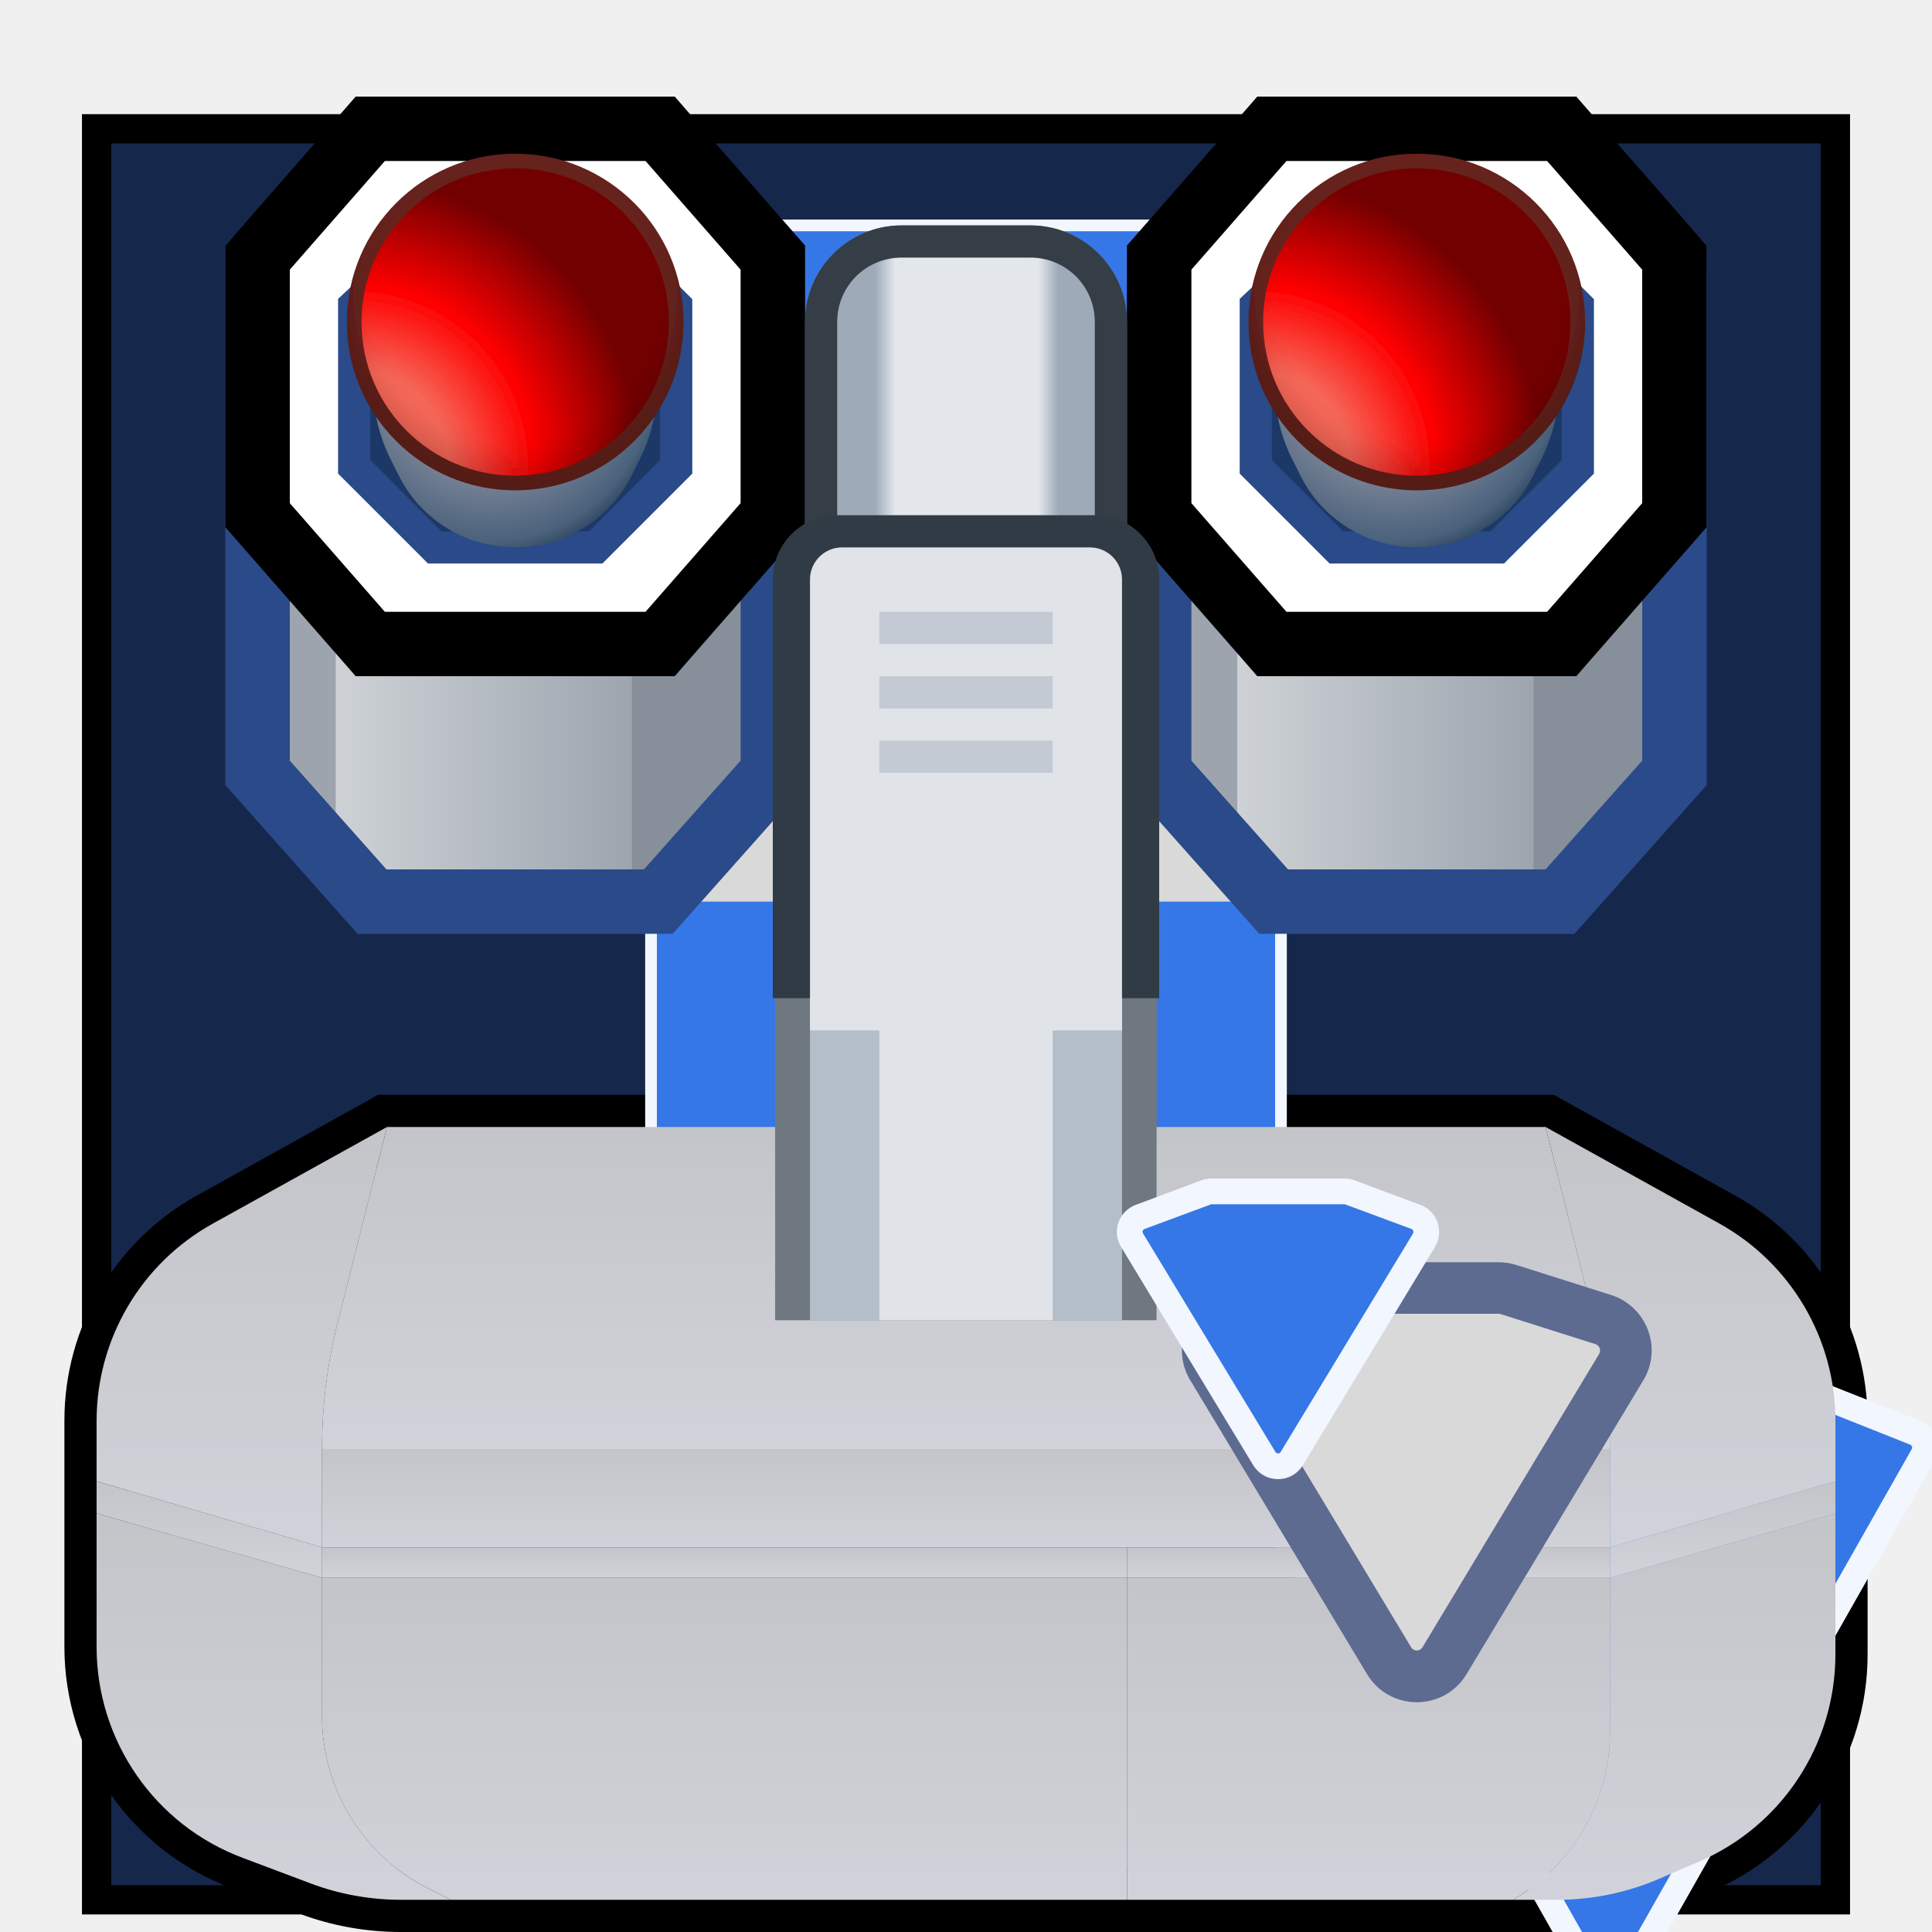
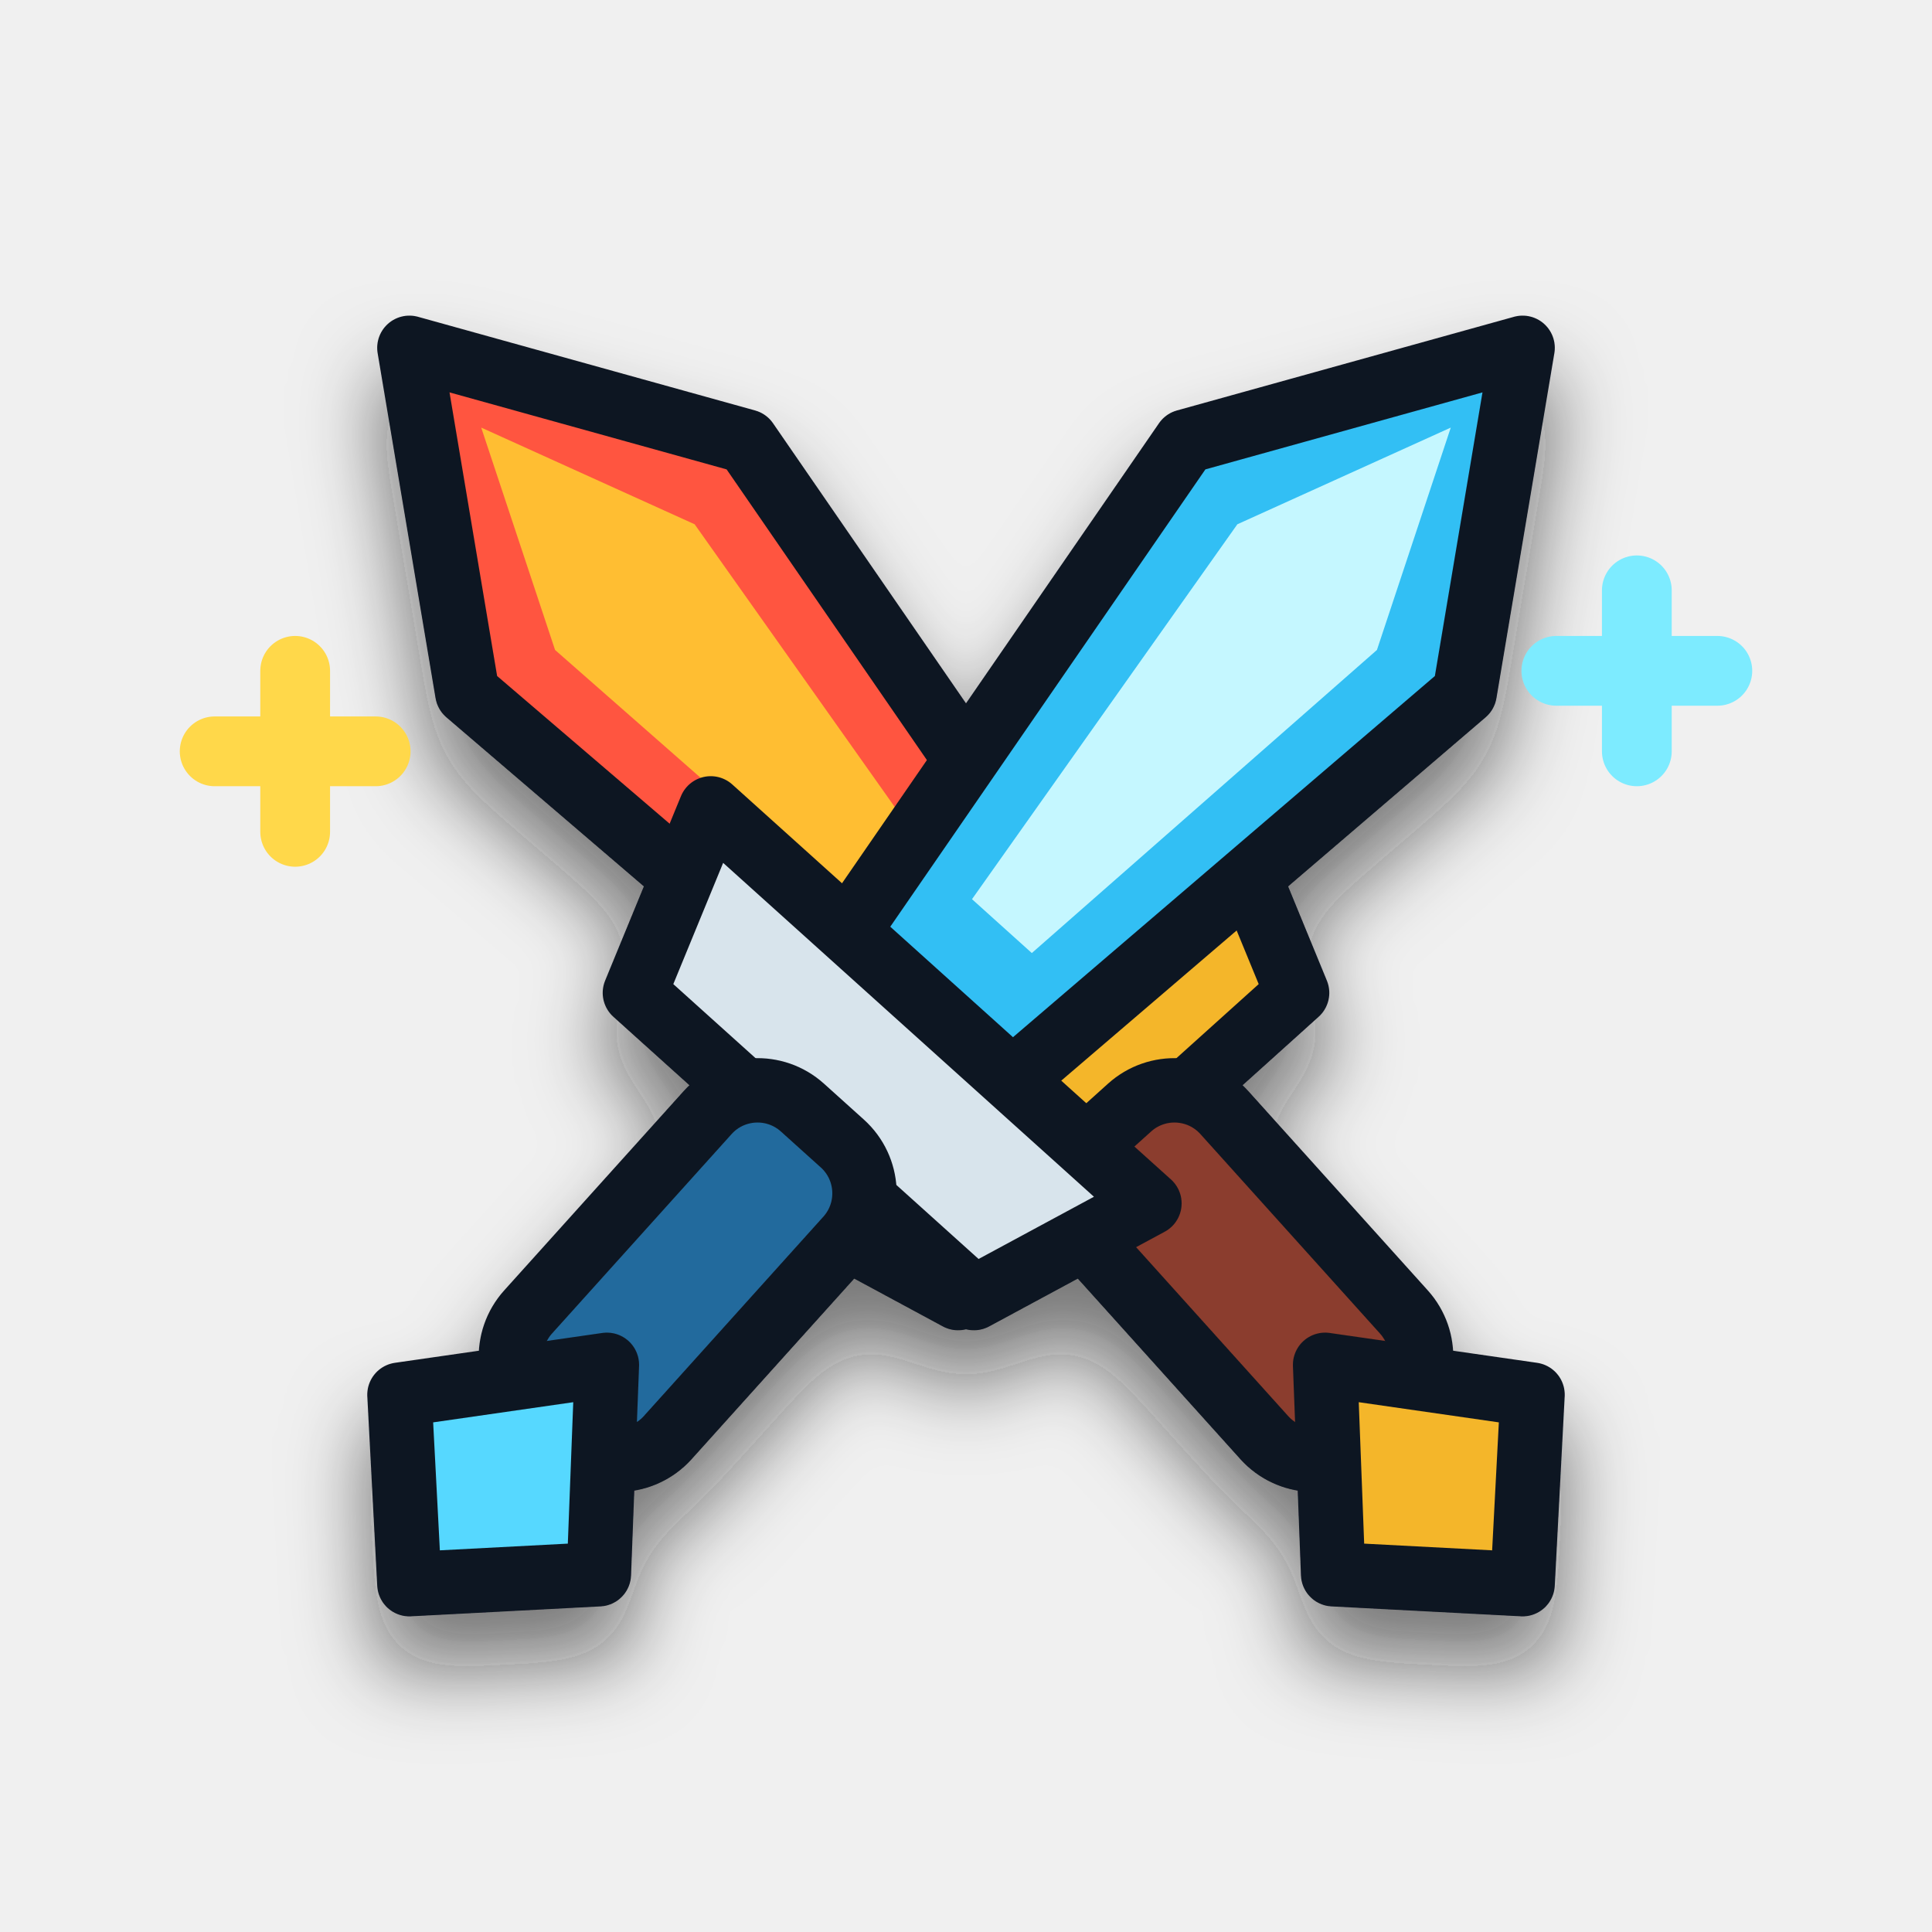
- <svg xmlns="http://www.w3.org/2000/svg" width="66" height="66" viewBox="0 0 66 66">
+ <svg xmlns="http://www.w3.org/2000/svg" width="72" height="72" viewBox="0 0 72 72" fill="none">
  <defs>
-     <clipPath id="clip0">
-       <rect width="66" height="66" />
-     </clipPath>
-     <linearGradient id="grad1" x1="-5.88%" y1="-36.27%" x2="100%" y2="-36.27%" gradientUnits="objectBoundingBox">
-       <stop offset="19.95%" stop-color="#9DA4AE" />
-       <stop offset="20.01%" stop-color="#CED2D6" />
-       <stop offset="74.02%" stop-color="#9DA5AF" />
-       <stop offset="74.19%" stop-color="#868F9A" />
-     </linearGradient>
-     <linearGradient id="grad2" x1="-5.88%" y1="-36.27%" x2="100%" y2="-36.27%" gradientUnits="objectBoundingBox">
-       <stop offset="19.95%" stop-color="#9DA4AE" />
-       <stop offset="20.01%" stop-color="#CED2D6" />
-       <stop offset="74.02%" stop-color="#9DA5AF" />
-       <stop offset="74.19%" stop-color="#868F9A" />
-     </linearGradient>
-     <linearGradient id="grad3" x1="0%" y1="-41.84%" x2="100%" y2="-41.84%" gradientUnits="objectBoundingBox">
-       <stop offset="14.55%" stop-color="#9EAAB8" />
-       <stop offset="22.44%" stop-color="#E3E6EB" />
-       <stop offset="78.21%" stop-color="#E3E6EB" />
-       <stop offset="85.91%" stop-color="#9EAAB8" />
-     </linearGradient>
-     <linearGradient id="grad4" x1="-5.88%" y1="-36.27%" x2="100%" y2="-36.27%" gradientUnits="objectBoundingBox">
-       <stop offset="19.95%" stop-color="#9DA4AE" />
-       <stop offset="20.01%" stop-color="#CED2D6" />
-       <stop offset="74.02%" stop-color="#9DA5AF" />
-       <stop offset="74.19%" stop-color="#868F9A" />
-     </linearGradient>
-     <filter id="fx5">
-       <feGaussianBlur in="SourceAlpha" stdDeviation="0" result="fx5_is_blur" />
-       <feOffset dx="0.5" dy="1.5" result="fx5_is_off" />
-       <feComposite in="SourceAlpha" in2="fx5_is_off" operator="out" result="fx5_is_inv" />
-       <feFlood flood-color="#000000" flood-opacity="0.15" />
-       <feComposite in2="fx5_is_inv" operator="in" result="fx5_is_shadow" />
-       <feComposite in="fx5_is_shadow" in2="SourceGraphic" operator="over" />
+     <filter id="battle-active-shadow" x="4" y="4" width="64" height="66" filterUnits="userSpaceOnUse">
+       <feDropShadow dx="0" dy="2" stdDeviation="1.5" flood-color="#090B12" flood-opacity="0.55" />
    </filter>
-     <radialGradient id="grad6" cx="41.67%" cy="37.65%" r="66.67%" gradientUnits="objectBoundingBox">
-       <stop offset="0%" stop-color="#B5B9C4" />
-       <stop offset="41.91%" stop-color="#82899A" />
-       <stop offset="55.18%" stop-color="#82899A" />
-       <stop offset="90.64%" stop-color="#4A627C" />
-       <stop offset="100%" stop-color="#2B435D" />
-     </radialGradient>
-     <filter id="fx7">
-       <feGaussianBlur in="SourceAlpha" stdDeviation="0.5" result="fx7_is_blur" />
-       <feOffset dx="0" dy="-1" result="fx7_is_off" />
-       <feComposite in="SourceAlpha" in2="fx7_is_off" operator="out" result="fx7_is_inv" />
-       <feFlood flood-color="#000000" flood-opacity="0.35" />
-       <feComposite in2="fx7_is_inv" operator="in" result="fx7_is_shadow" />
-       <feComposite in="fx7_is_shadow" in2="SourceGraphic" operator="over" />
-     </filter>
-     <radialGradient id="grad8" cx="0%" cy="94.44%" r="88.89%" gradientUnits="objectBoundingBox">
-       <stop offset="33%" stop-color="#F66859" />
-       <stop offset="62.5%" stop-color="#FF0000" />
-       <stop offset="100%" stop-color="#720000" />
-     </radialGradient>
-     <linearGradient id="grad9" x1="-5.88%" y1="-36.27%" x2="100%" y2="-36.27%" gradientUnits="objectBoundingBox">
-       <stop offset="19.95%" stop-color="#9DA4AE" />
-       <stop offset="20.01%" stop-color="#CED2D6" />
-       <stop offset="74.02%" stop-color="#9DA5AF" />
-       <stop offset="74.19%" stop-color="#868F9A" />
-     </linearGradient>
-     <filter id="fx10">
-       <feGaussianBlur in="SourceAlpha" stdDeviation="0" result="fx10_is_blur" />
-       <feOffset dx="0.5" dy="1.5" result="fx10_is_off" />
-       <feComposite in="SourceAlpha" in2="fx10_is_off" operator="out" result="fx10_is_inv" />
-       <feFlood flood-color="#000000" flood-opacity="0.15" />
-       <feComposite in2="fx10_is_inv" operator="in" result="fx10_is_shadow" />
-       <feComposite in="fx10_is_shadow" in2="SourceGraphic" operator="over" />
-     </filter>
-     <radialGradient id="grad11" cx="41.67%" cy="37.65%" r="66.67%" gradientUnits="objectBoundingBox">
-       <stop offset="0%" stop-color="#B5B9C4" />
-       <stop offset="41.91%" stop-color="#82899A" />
-       <stop offset="55.18%" stop-color="#82899A" />
-       <stop offset="90.64%" stop-color="#4A627C" />
-       <stop offset="100%" stop-color="#2B435D" />
-     </radialGradient>
-     <filter id="fx12">
-       <feGaussianBlur in="SourceAlpha" stdDeviation="0.5" result="fx12_is_blur" />
-       <feOffset dx="0" dy="-1" result="fx12_is_off" />
-       <feComposite in="SourceAlpha" in2="fx12_is_off" operator="out" result="fx12_is_inv" />
-       <feFlood flood-color="#000000" flood-opacity="0.35" />
-       <feComposite in2="fx12_is_inv" operator="in" result="fx12_is_shadow" />
-       <feComposite in="fx12_is_shadow" in2="SourceGraphic" operator="over" />
-     </filter>
-     <radialGradient id="grad13" cx="0%" cy="94.44%" r="88.89%" gradientUnits="objectBoundingBox">
-       <stop offset="33%" stop-color="#F66859" />
-       <stop offset="62.5%" stop-color="#FF0000" />
-       <stop offset="100%" stop-color="#720000" />
-     </radialGradient>
-     <linearGradient id="grad14" x1="0%" y1="130.03%" x2="0%" y2="-30.03%" gradientUnits="objectBoundingBox">
-       <stop offset="0%" stop-color="#D6D7DF" />
-       <stop offset="84%" stop-color="#C2C4C8" />
-       <stop offset="84%" stop-color="#C2C4C8" />
-       <stop offset="94%" stop-color="#F1F2F6" />
-     </linearGradient>
-     <linearGradient id="grad15" x1="0%" y1="-41.84%" x2="100%" y2="-41.84%" gradientUnits="objectBoundingBox">
-       <stop offset="14.55%" stop-color="#9EAAB8" />
-       <stop offset="22.44%" stop-color="#E3E6EB" />
-       <stop offset="78.21%" stop-color="#E3E6EB" />
-       <stop offset="85.91%" stop-color="#9EAAB8" />
-     </linearGradient>
  </defs>
-   <g clip-path="url(#clip0)">
-     <g transform="translate(3.3, 4.4)">
-       <rect width="59.4" height="60.5" fill="#16274C" stroke="#000000" stroke-width="1" />
-       <g transform="translate(5.5, 0)">
-         <path d="M3.91 0L13.69 0L17.6 4.4L17.6 22L13.69 26.4L3.91 26.4L0 22L0 4.4L3.91 0Z" fill="url(#grad1)" stroke="#2A4A89" stroke-width="1" />
-         <path d="M3.91 0L3.91 -1.1L3.42 -1.1L3.09 -0.73L3.91 0ZM13.69 0L14.51 -0.73L14.18 -1.1L13.69 -1.1L13.69 0ZM13.69 26.4L13.69 27.5L14.18 27.5L14.51 27.13L13.69 26.4ZM3.91 26.4L3.09 27.13L3.42 27.5L3.91 27.5L3.91 26.4ZM0 4.4L-0.82 3.67L-1.1 3.98L-1.1 4.4L0 4.4ZM17.6 4.4L18.7 4.4L18.7 3.98L18.42 3.67L17.6 4.4ZM0 22L-1.1 22L-1.1 22.42L-0.82 22.73L0 22ZM17.6 22L18.42 22.73L18.7 22.42L18.7 22L17.6 22ZM3.91 1.1L13.69 1.1L13.69 -1.1L3.91 -1.1L3.91 1.1ZM13.69 25.3L3.91 25.3L3.91 27.5L13.69 27.5L13.69 25.3ZM0.82 5.13L4.73 0.73L3.09 -0.73L-0.82 3.67L0.82 5.13ZM12.87 0.73L16.78 5.13L18.42 3.67L14.51 -0.73L12.87 0.73ZM4.73 25.67L0.82 21.27L-0.82 22.73L3.09 27.13L4.73 25.67ZM1.1 22L1.1 4.4L-1.1 4.4L-1.1 22L1.1 22ZM16.5 4.4L16.5 22L18.7 22L18.7 4.4L16.5 4.4ZM16.78 21.27L12.87 25.67L14.51 27.13L18.42 22.73L16.78 21.27Z" fill="#2A4A89" stroke="none" />
-       </g>
-       <g transform="translate(36.3, 0)">
-         <path d="M3.91 0L13.69 0L17.6 4.4L17.6 22L13.69 26.4L3.91 26.4L0 22L0 4.4L3.91 0Z" fill="url(#grad2)" stroke="#2A4A89" stroke-width="1" />
-         <path d="M3.91 0L3.91 -1.1L3.42 -1.1L3.09 -0.73L3.91 0ZM13.69 0L14.51 -0.73L14.18 -1.1L13.69 -1.1L13.69 0ZM13.69 26.4L13.69 27.5L14.18 27.5L14.51 27.13L13.69 26.4ZM3.91 26.4L3.09 27.13L3.42 27.5L3.91 27.5L3.91 26.4ZM0 4.4L-0.82 3.67L-1.1 3.98L-1.1 4.4L0 4.4ZM17.6 4.4L18.7 4.4L18.7 3.98L18.42 3.67L17.6 4.4ZM0 22L-1.1 22L-1.1 22.42L-0.82 22.73L0 22ZM17.6 22L18.42 22.73L18.7 22.42L18.7 22L17.6 22ZM3.91 1.1L13.69 1.1L13.69 -1.1L3.91 -1.1L3.91 1.1ZM13.69 25.3L3.91 25.3L3.91 27.5L13.69 27.5L13.69 25.3ZM0.82 5.13L4.73 0.73L3.09 -0.73L-0.82 3.67L0.82 5.13ZM12.87 0.73L16.78 5.13L18.42 3.67L14.51 -0.73L12.87 0.73ZM4.73 25.67L0.82 21.27L-0.82 22.73L3.09 27.13L4.73 25.67ZM1.1 22L1.1 4.4L-1.1 4.4L-1.1 22L1.1 22ZM16.5 4.4L16.5 22L18.7 22L18.7 4.4L16.5 4.4ZM16.78 21.27L12.87 25.67L14.51 27.13L18.42 22.73L16.78 21.27Z" fill="#2A4A89" stroke="none" />
-       </g>
-       <g transform="translate(0, 34.1)">
-         <path d="M9.9 0L3.96 3.3C1.52 4.66 0 7.23 0 10.03L0 17.76C0 20.97 1.99 23.85 5 24.97L7.31 25.84C8.29 26.21 9.34 26.4 10.4 26.4L49.89 26.4C51.09 26.4 52.26 26.16 53.36 25.69L54.73 25.1C57.56 23.89 59.4 21.1 59.4 18.02L59.4 10.03C59.4 7.23 57.88 4.66 55.44 3.3L49.5 0L9.9 0Z" fill="#16274C" stroke="#000000" stroke-width="1" />
-         <path d="M3.96 3.3L3.43 2.34L3.43 2.34L3.96 3.3ZM9.9 0L9.9 -1.1L9.61 -1.1L9.37 -0.96L9.9 0ZM49.5 0L50.03 -0.96L49.79 -1.1L49.5 -1.1L49.5 0ZM55.44 3.3L55.97 2.34L55.97 2.34L55.44 3.3ZM54.73 25.1L55.17 26.11L55.17 26.11L54.73 25.1ZM53.36 25.69L52.93 24.68L52.93 24.68L53.36 25.69ZM7.31 25.84L6.92 26.87L6.92 26.87L7.31 25.84ZM5 24.97L4.61 26L4.61 26L5 24.97ZM4.49 4.26L10.43 0.96L9.37 -0.96L3.43 2.34L4.49 4.26ZM9.9 1.1L49.5 1.1L49.5 -1.1L9.9 -1.1L9.9 1.1ZM48.97 0.96L54.91 4.26L55.97 2.34L50.03 -0.96L48.97 0.96ZM58.3 10.03L58.3 18.02L60.5 18.02L60.5 10.03L58.3 10.03ZM54.3 24.09L52.93 24.68L53.79 26.7L55.17 26.11L54.3 24.09ZM49.89 25.3L10.4 25.3L10.4 27.5L49.89 27.5L49.89 25.3ZM7.69 24.81L5.38 23.94L4.61 26L6.92 26.87L7.69 24.81ZM1.1 17.76L1.1 10.03L-1.1 10.03L-1.1 17.76L1.1 17.76ZM5.38 23.94C2.81 22.98 1.1 20.52 1.1 17.76L-1.1 17.76C-1.1 21.43 1.18 24.72 4.61 26L5.38 23.94ZM10.4 25.3C9.47 25.3 8.56 25.13 7.69 24.81L6.92 26.87C8.03 27.29 9.21 27.5 10.4 27.5L10.4 25.3ZM58.3 18.02C58.3 20.66 56.73 23.05 54.3 24.09L55.17 26.11C58.4 24.72 60.5 21.54 60.5 18.02L58.3 18.02ZM54.91 4.26C57 5.43 58.3 7.63 58.3 10.03L60.5 10.03C60.5 6.83 58.77 3.89 55.97 2.34L54.91 4.26ZM52.93 24.68C51.97 25.09 50.94 25.3 49.89 25.3L49.89 27.5C51.23 27.5 52.56 27.23 53.79 26.7L52.93 24.68ZM3.43 2.34C0.63 3.89 -1.1 6.83 -1.1 10.03L1.1 10.03C1.1 7.63 2.4 5.43 4.49 4.26L3.43 2.34Z" fill="#000000" stroke="none" />
-       </g>
-       <g transform="translate(18.94, 3.3)">
-         <rect width="21.52" height="38.49" fill="#3577E7" stroke="#F2F6FE" stroke-width="0.4" />
-         <g transform="translate(4.24, 24.12)">
-           <path d="M0 0L13.03 0L13.03 13.78L0 13.78L0 0Z" fill="#6F7780" />
-         </g>
-         <g transform="translate(5.26, 0)">
-           <path d="M0 3.3C0 1.48 1.48 0 3.3 0L7.7 0C9.52 0 11 1.48 11 3.3L11 17.23L0 17.23L0 3.3Z" fill="#6F7780" />
-         </g>
-         <g transform="translate(6.36, 1.15)">
-           <path d="M0 2.2C0 0.98 0.98 0 2.2 0L6.6 0C7.82 0 8.8 0.98 8.8 2.2L8.8 12.63L0 12.63L0 2.2Z" fill="url(#grad3)" />
-         </g>
-         <g transform="translate(5.43, 26.42)">
-           <rect width="10.66" height="11.49" fill="#B4BEC9" />
-         </g>
-         <g transform="translate(7.8, 26.42)">
-           <rect width="5.92" height="11.49" fill="#E0E3E8" />
-         </g>
-         <g transform="translate(4.24, 9.19)">
-           <path d="M0 2.2C0 0.98 0.98 0 2.2 0L10.83 0C12.05 0 13.03 0.98 13.03 2.2L13.03 17.23L0 17.23L0 2.2Z" fill="#6F7780" />
-         </g>
-         <g transform="translate(5.43, 10.34)">
-           <path d="M0 1.1C0 0.49 0.49 0 1.1 0L9.56 0C10.17 0 10.66 0.49 10.66 1.1L10.66 17.23L0 17.23L0 1.1Z" fill="#E0E3E8" />
-         </g>
-         <g transform="translate(7.8, 12.63)">
-           <rect width="5.92" height="1.15" fill="#C3CAD3" />
-         </g>
-         <g transform="translate(7.8, 14.93)">
-           <rect width="5.92" height="1.15" fill="#C3CAD3" />
-         </g>
-         <g transform="translate(7.8, 17.23)">
-           <rect width="5.92" height="1.15" fill="#C3CAD3" />
-         </g>
-         <g transform="translate(18.46, 36.76) rotate(-180, 7.7, 7.47)">
-           <path d="M6.75 1.65C7.17 0.92 8.23 0.92 8.65 1.65L14.73 12.19C15.07 12.79 14.78 13.57 14.12 13.78L10.83 14.88C10.72 14.91 10.6 14.93 10.48 14.93L4.92 14.93C4.8 14.93 4.68 14.91 4.57 14.88L1.28 13.78C0.62 13.57 0.33 12.79 0.67 12.19L6.75 1.65Z" fill="#D9D9D9" stroke="#5D6B91" stroke-width="0.8" />
-           <path d="M4.57 14.88L4.85 14.04L4.57 14.88ZM10.83 14.88L10.55 14.04L10.83 14.88ZM14.73 12.19L13.96 12.63L14.73 12.19ZM14.12 13.78L13.84 12.95L13.84 12.95L14.12 13.78ZM8.65 1.65L7.89 2.09L8.65 1.65ZM6.75 1.65L5.98 1.21L6.75 1.65ZM7.89 2.09L13.96 12.63L15.49 11.75L9.42 1.21L7.89 2.09ZM1.44 12.63L7.51 2.09L5.98 1.21L-0.09 11.75L1.44 12.63ZM10.48 14.05L4.92 14.05L4.92 15.81L10.48 15.81L10.48 14.05ZM13.84 12.95L10.55 14.04L11.11 15.71L14.4 14.62L13.84 12.95ZM4.85 14.04L1.56 12.95L1 14.62L4.29 15.71L4.85 14.04ZM4.92 14.05C4.89 14.05 4.87 14.05 4.85 14.04L4.29 15.71C4.49 15.78 4.7 15.81 4.92 15.81L4.92 14.05ZM10.48 15.81C10.7 15.81 10.91 15.78 11.11 15.71L10.55 14.04C10.53 14.05 10.51 14.05 10.48 14.05L10.48 15.81ZM-0.09 11.75C-0.71 12.84 -0.19 14.23 1 14.62L1.56 12.95C1.43 12.91 1.37 12.75 1.44 12.63L-0.09 11.75ZM13.96 12.63C14.03 12.75 13.97 12.91 13.84 12.95L14.4 14.62C15.59 14.23 16.11 12.84 15.49 11.75L13.96 12.63ZM9.42 1.21C8.65 -0.11 6.75 -0.11 5.98 1.21L7.51 2.09C7.59 1.95 7.81 1.95 7.89 2.09L9.42 1.21Z" fill="#5D6B91" stroke="none" />
-         </g>
-         <g transform="translate(21.76, 39.05) rotate(-180, 11, 10.91)">
-           <path d="M10.52 0.84C10.73 0.47 11.27 0.47 11.48 0.84L21.69 18.85C21.85 19.14 21.72 19.51 21.41 19.63L15.99 21.78C15.92 21.81 15.85 21.82 15.78 21.82L6.22 21.82C6.15 21.82 6.08 21.81 6.01 21.78L0.59 19.63C0.28 19.51 0.15 19.14 0.31 18.85L10.52 0.84Z" fill="#3577E7" stroke="#F2F6FE" stroke-width="0.4" />
-           <path d="M6.01 21.78L6.18 21.38L6.01 21.78ZM15.99 21.78L15.82 21.38L15.99 21.78ZM0.31 18.85L0.69 19.07L0.31 18.85ZM0.59 19.63L0.75 19.22L0.59 19.63ZM21.69 18.85L21.31 19.07L21.69 18.85ZM11.48 0.84L11.1 1.06L11.48 0.84ZM11.1 1.06L21.31 19.07L22.07 18.63L11.86 0.63L11.1 1.06ZM0.69 19.07L10.9 1.06L10.14 0.63L-0.07 18.63L0.69 19.07ZM21.25 19.22L15.82 21.38L16.15 22.19L21.58 20.04L21.25 19.22ZM15.78 21.38L6.22 21.38L6.22 22.26L15.78 22.26L15.78 21.38ZM6.18 21.38L0.75 19.22L0.42 20.04L5.85 22.19L6.18 21.38ZM6.22 21.38C6.2 21.38 6.19 21.38 6.18 21.38L5.85 22.19C5.97 22.24 6.09 22.26 6.22 22.26L6.22 21.38ZM15.82 21.38C15.81 21.38 15.8 21.38 15.78 21.38L15.78 22.26C15.91 22.26 16.03 22.24 16.15 22.19L15.82 21.38ZM-0.07 18.63C-0.37 19.16 -0.13 19.82 0.42 20.04L0.75 19.22C0.69 19.2 0.66 19.12 0.69 19.07L-0.07 18.63ZM21.31 19.07C21.34 19.12 21.31 19.2 21.25 19.22L21.58 20.04C22.13 19.82 22.37 19.16 22.07 18.63L21.31 19.07ZM11.86 0.63C11.48 -0.04 10.52 -0.04 10.14 0.63L10.9 1.06C10.95 0.99 11.05 0.99 11.1 1.06L11.86 0.63Z" fill="#F2F6FE" stroke="none" />
-         </g>
-       </g>
-       <g transform="translate(16.5, 6.6)">
-         <rect width="26.4" height="19.8" fill="#D9D9D9" />
-       </g>
+   <g filter="url(#battle-active-shadow)" stroke="#111722" stroke-width="2.4" stroke-linejoin="round">
+     <g transform="rotate(-42 36 36)">
+       <path d="M36 5L43 16L40 39H32L29 16L36 5Z" fill="#FF553F" />
+       <path d="M36 9L39.5 17L37.5 34H34.5L32.5 17L36 9Z" fill="#FFBE32" stroke="none" />
+       <path d="M25 38H47L44.5 45H27.5L25 38Z" fill="#F4B62C" />
+       <rect x="32.5" y="44" width="7" height="15" rx="2.5" fill="#8B3D2D" />
+       <path d="M36 56L41 62L36 67L31 62L36 56Z" fill="#F4B62C" />
    </g>
-     <g transform="translate(8.8, 4.4)">
-       <g>
-         <path d="M3.91 0L13.69 0L17.6 4.4L17.6 22L13.69 26.4L3.91 26.4L0 22L0 4.4L3.91 0Z" fill="url(#grad4)" stroke="#2A4A89" stroke-width="1" />
-         <path d="M3.91 0L3.91 -1.1L3.42 -1.1L3.09 -0.73L3.91 0ZM13.69 0L14.51 -0.73L14.18 -1.1L13.69 -1.1L13.69 0ZM13.69 26.4L13.69 27.5L14.18 27.5L14.51 27.13L13.69 26.4ZM3.91 26.4L3.09 27.13L3.42 27.5L3.91 27.5L3.91 26.4ZM0 4.4L-0.82 3.67L-1.1 3.98L-1.1 4.4L0 4.4ZM17.6 4.4L18.7 4.4L18.7 3.98L18.42 3.67L17.6 4.4ZM0 22L-1.1 22L-1.1 22.42L-0.82 22.73L0 22ZM17.6 22L18.42 22.73L18.7 22.42L18.7 22L17.6 22ZM3.91 1.1L13.69 1.1L13.69 -1.1L3.91 -1.1L3.91 1.1ZM13.69 25.3L3.91 25.3L3.91 27.5L13.69 27.5L13.69 25.3ZM0.82 5.13L4.73 0.73L3.09 -0.73L-0.82 3.67L0.82 5.13ZM12.87 0.73L16.78 5.13L18.42 3.67L14.51 -0.73L12.87 0.73ZM4.73 25.67L0.82 21.27L-0.82 22.73L3.09 27.13L4.73 25.67ZM1.1 22L1.1 4.4L-1.1 4.4L-1.1 22L1.1 22ZM16.5 4.4L16.5 22L18.7 22L18.7 4.4L16.5 4.4ZM16.78 21.27L12.87 25.67L14.51 27.13L18.42 22.73L16.78 21.27Z" fill="#2A4A89" stroke="none" />
-       </g>
-       <g filter="url(#fx5)">
-         <path d="M3.85 0L13.75 0L17.6 4.4L17.6 13.2L13.75 17.6L3.85 17.6L0 13.2L0 4.4L3.85 0Z" fill="#FFFFFF" stroke="#000000" stroke-width="1" />
-         <path d="M3.85 0L3.85 -1.1L3.35 -1.1L3.02 -0.72L3.85 0ZM13.75 0L14.58 -0.72L14.25 -1.1L13.75 -1.1L13.75 0ZM13.75 17.6L13.75 18.7L14.25 18.7L14.58 18.32L13.75 17.6ZM3.85 17.6L3.02 18.32L3.35 18.7L3.85 18.7L3.85 17.6ZM0 4.4L-0.83 3.68L-1.1 3.99L-1.1 4.4L0 4.4ZM17.6 4.4L18.7 4.4L18.7 3.99L18.43 3.68L17.6 4.4ZM0 13.2L-1.1 13.2L-1.1 13.61L-0.83 13.92L0 13.2ZM17.6 13.2L18.43 13.92L18.7 13.61L18.7 13.2L17.6 13.2ZM3.85 1.1L13.75 1.1L13.75 -1.1L3.85 -1.1L3.85 1.1ZM13.75 16.5L3.85 16.5L3.85 18.7L13.75 18.7L13.75 16.5ZM0.83 5.12L4.68 0.72L3.02 -0.72L-0.83 3.68L0.83 5.12ZM12.92 0.72L16.77 5.12L18.43 3.68L14.58 -0.72L12.92 0.72ZM4.68 16.88L0.83 12.48L-0.83 13.92L3.02 18.32L4.68 16.88ZM1.1 13.2L1.1 4.4L-1.1 4.4L-1.1 13.2L1.1 13.2ZM16.5 4.4L16.5 13.2L18.7 13.2L18.7 4.4L16.5 4.4ZM16.77 12.48L12.92 16.88L14.58 18.32L18.43 13.92L16.77 12.48Z" fill="#000000" stroke="none" />
-       </g>
-       <g transform="translate(3.3, 3.3)">
-         <path d="M2.93 0L8.25 0L11 2.75L11 8.25L8.25 11L2.75 11L0 8.25L0 2.75L2.93 0Z" fill="#1C3867" stroke="#2A4A89" stroke-width="0.5" />
-         <path d="M2.93 0L2.93 -0.55L2.72 -0.55L2.56 -0.4L2.93 0ZM8.25 0L8.64 -0.39L8.48 -0.55L8.25 -0.55L8.25 0ZM8.25 11L8.25 11.55L8.48 11.55L8.64 11.39L8.25 11ZM2.75 11L2.36 11.39L2.52 11.55L2.75 11.55L2.75 11ZM0 2.75L-0.38 2.35L-0.55 2.51L-0.55 2.75L0 2.75ZM11 2.75L11.55 2.75L11.55 2.52L11.39 2.36L11 2.75ZM0 8.25L-0.55 8.25L-0.55 8.48L-0.39 8.64L0 8.25ZM11 8.25L11.39 8.64L11.55 8.48L11.55 8.25L11 8.25ZM2.93 0.55L8.25 0.55L8.25 -0.55L2.93 -0.55L2.93 0.55ZM8.25 10.45L2.75 10.45L2.75 11.55L8.25 11.55L8.25 10.45ZM0.38 3.15L3.31 0.4L2.56 -0.4L-0.38 2.35L0.38 3.15ZM7.86 0.39L10.61 3.14L11.39 2.36L8.64 -0.39L7.86 0.39ZM3.14 10.61L0.39 7.86L-0.39 8.64L2.36 11.39L3.14 10.61ZM0.55 8.25L0.55 2.75L-0.55 2.75L-0.55 8.25L0.55 8.25ZM10.45 2.75L10.45 8.25L11.55 8.25L11.55 2.75L10.45 2.75ZM10.61 7.86L7.86 10.61L8.64 11.39L11.39 8.64L10.61 7.86Z" fill="#2A4A89" stroke="none" />
-       </g>
-       <g transform="translate(3.3, 3.3)">
-         <path d="M1.52 2.46C2.27 0.95 3.81 0 5.5 0L5.5 0C7.19 0 8.73 0.95 9.48 2.46L9.77 3.04C10.54 4.59 10.54 6.41 9.77 7.96L9.48 8.54C8.73 10.05 7.19 11 5.5 11L5.5 11C3.81 11 2.27 10.05 1.52 8.54L1.23 7.96C0.46 6.41 0.46 4.59 1.23 3.04L1.52 2.46Z" fill="url(#grad6)" />
-       </g>
-       <g transform="translate(3.3, 1.1)" filter="url(#fx7)">
-         <path d="M0 5.5A5.5 5.5 0 1 1 11 5.5A5.5 5.5 0 1 1 0 5.5Z" fill="url(#grad8)" stroke="#66231A" stroke-width="0.5" />
-       </g>
-     </g>
-     <g transform="translate(39.6, 4.4)">
-       <g>
-         <path d="M3.91 0L13.69 0L17.6 4.4L17.6 22L13.69 26.4L3.91 26.4L0 22L0 4.4L3.91 0Z" fill="url(#grad9)" stroke="#2A4A89" stroke-width="1" />
-         <path d="M3.91 0L3.91 -1.1L3.42 -1.1L3.09 -0.73L3.91 0ZM13.69 0L14.51 -0.73L14.18 -1.1L13.69 -1.1L13.69 0ZM13.69 26.4L13.69 27.5L14.18 27.5L14.51 27.13L13.69 26.4ZM3.91 26.4L3.09 27.13L3.42 27.5L3.91 27.5L3.91 26.4ZM0 4.4L-0.82 3.67L-1.1 3.98L-1.1 4.4L0 4.4ZM17.6 4.4L18.7 4.4L18.7 3.98L18.42 3.67L17.6 4.4ZM0 22L-1.1 22L-1.1 22.42L-0.82 22.73L0 22ZM17.6 22L18.42 22.73L18.7 22.42L18.7 22L17.6 22ZM3.91 1.1L13.69 1.1L13.69 -1.1L3.91 -1.1L3.91 1.1ZM13.69 25.3L3.91 25.3L3.91 27.5L13.69 27.5L13.69 25.3ZM0.82 5.13L4.73 0.73L3.09 -0.73L-0.82 3.67L0.82 5.13ZM12.87 0.73L16.78 5.13L18.42 3.67L14.51 -0.73L12.87 0.73ZM4.73 25.67L0.82 21.27L-0.82 22.73L3.09 27.13L4.73 25.67ZM1.1 22L1.1 4.4L-1.1 4.4L-1.1 22L1.1 22ZM16.5 4.4L16.5 22L18.7 22L18.7 4.4L16.5 4.4ZM16.78 21.27L12.87 25.67L14.51 27.13L18.42 22.73L16.78 21.27Z" fill="#2A4A89" stroke="none" />
-       </g>
-       <g filter="url(#fx10)">
-         <path d="M3.85 0L13.75 0L17.6 4.4L17.6 13.2L13.75 17.6L3.85 17.6L0 13.2L0 4.4L3.85 0Z" fill="#FFFFFF" stroke="#000000" stroke-width="1" />
-         <path d="M3.85 0L3.85 -1.1L3.35 -1.1L3.02 -0.72L3.85 0ZM13.75 0L14.58 -0.72L14.25 -1.1L13.75 -1.1L13.75 0ZM13.75 17.6L13.75 18.7L14.25 18.7L14.58 18.32L13.75 17.6ZM3.85 17.6L3.02 18.32L3.35 18.7L3.85 18.7L3.85 17.6ZM0 4.4L-0.83 3.68L-1.1 3.99L-1.1 4.4L0 4.4ZM17.6 4.4L18.7 4.4L18.7 3.99L18.43 3.68L17.6 4.4ZM0 13.2L-1.1 13.2L-1.1 13.61L-0.83 13.92L0 13.2ZM17.6 13.2L18.43 13.92L18.7 13.61L18.7 13.2L17.6 13.2ZM3.85 1.1L13.75 1.1L13.75 -1.1L3.85 -1.1L3.85 1.1ZM13.75 16.5L3.85 16.5L3.85 18.7L13.75 18.7L13.75 16.5ZM0.83 5.12L4.68 0.72L3.02 -0.72L-0.83 3.68L0.83 5.12ZM12.92 0.72L16.77 5.12L18.43 3.68L14.58 -0.72L12.92 0.72ZM4.68 16.88L0.83 12.48L-0.83 13.92L3.02 18.32L4.68 16.88ZM1.1 13.2L1.1 4.4L-1.1 4.4L-1.1 13.2L1.1 13.2ZM16.5 4.4L16.5 13.2L18.7 13.2L18.7 4.4L16.5 4.4ZM16.77 12.48L12.92 16.88L14.58 18.32L18.43 13.92L16.77 12.48Z" fill="#000000" stroke="none" />
-       </g>
-       <g transform="translate(3.3, 3.3)">
-         <path d="M2.93 0L8.25 0L11 2.75L11 8.25L8.25 11L2.75 11L0 8.25L0 2.75L2.93 0Z" fill="#1C3867" stroke="#2A4A89" stroke-width="0.5" />
-         <path d="M2.93 0L2.93 -0.55L2.72 -0.55L2.56 -0.4L2.93 0ZM8.25 0L8.64 -0.39L8.48 -0.55L8.25 -0.55L8.25 0ZM8.25 11L8.25 11.55L8.48 11.55L8.64 11.39L8.25 11ZM2.75 11L2.36 11.39L2.52 11.55L2.75 11.55L2.75 11ZM0 2.75L-0.38 2.35L-0.55 2.51L-0.55 2.75L0 2.75ZM11 2.75L11.55 2.75L11.55 2.52L11.39 2.36L11 2.75ZM0 8.25L-0.55 8.25L-0.55 8.48L-0.39 8.64L0 8.25ZM11 8.25L11.39 8.64L11.55 8.48L11.55 8.25L11 8.25ZM2.93 0.55L8.25 0.55L8.25 -0.55L2.93 -0.55L2.93 0.55ZM8.25 10.45L2.75 10.45L2.75 11.55L8.25 11.55L8.25 10.45ZM0.38 3.15L3.31 0.4L2.56 -0.4L-0.38 2.35L0.38 3.15ZM7.86 0.39L10.61 3.14L11.39 2.36L8.64 -0.39L7.86 0.39ZM3.14 10.61L0.39 7.86L-0.39 8.64L2.36 11.39L3.14 10.61ZM0.55 8.25L0.55 2.75L-0.55 2.75L-0.55 8.25L0.55 8.25ZM10.45 2.75L10.45 8.25L11.55 8.25L11.55 2.75L10.45 2.75ZM10.61 7.86L7.86 10.61L8.64 11.39L11.39 8.64L10.61 7.86Z" fill="#2A4A89" stroke="none" />
-       </g>
-       <g transform="translate(3.3, 3.3)">
-         <path d="M1.52 2.46C2.27 0.95 3.81 0 5.5 0L5.5 0C7.19 0 8.73 0.95 9.48 2.46L9.77 3.04C10.54 4.59 10.54 6.41 9.77 7.96L9.48 8.54C8.73 10.05 7.19 11 5.5 11L5.5 11C3.81 11 2.27 10.05 1.52 8.54L1.23 7.96C0.46 6.41 0.46 4.59 1.23 3.04L1.52 2.46Z" fill="url(#grad11)" />
-       </g>
-       <g transform="translate(3.3, 1.1)" filter="url(#fx12)">
-         <path d="M0 5.5A5.5 5.5 0 1 1 11 5.5A5.5 5.5 0 1 1 0 5.5Z" fill="url(#grad13)" stroke="#66231A" stroke-width="0.5" />
-       </g>
-     </g>
-     <g transform="translate(3.3, 38.5)">
-       <path d="M9.92 0L3.97 3.3C1.52 4.66 0 7.24 0 10.04L0 12.1L7.7 14.36L7.7 11L7.7 11C7.7 9.54 7.88 8.08 8.24 6.67L9.92 0Z" fill="url(#grad14)" />
-       <path d="M49.5 0L9.92 0L8.24 6.67C7.88 8.08 7.7 9.54 7.7 11L7.7 11L51.7 11L51.7 11C51.7 9.54 51.52 8.08 51.17 6.67L49.5 0Z" fill="url(#grad14)" />
-       <path d="M7.7 14.36L35.2 14.36L51.7 14.36L51.7 11L7.7 11L7.7 14.36Z" fill="url(#grad14)" />
-       <path d="M59.4 10.03C59.4 7.23 57.88 4.66 55.44 3.3L49.5 0L51.17 6.67C51.52 8.08 51.7 9.54 51.7 11L51.7 11L51.7 14.36L59.4 12.1L59.4 10.03Z" fill="url(#grad14)" />
-       <path d="M10.4 26.4C9.34 26.4 8.29 26.21 7.31 25.84L5 24.97C1.99 23.85 0 20.97 0 17.76L0 13.2L7.7 15.4L7.7 20.12C7.7 22.62 9.11 24.91 11.35 26.02L12.1 26.4L10.4 26.4Z" fill="url(#grad14)" />
-       <path d="M11.35 26.02C9.11 24.91 7.7 22.62 7.7 20.12L7.7 15.4L35.2 15.4L35.2 26.4L12.1 26.4L11.35 26.02Z" fill="url(#grad14)" />
-       <path d="M51.7 15.4L51.7 20.67C51.7 22.87 50.6 24.94 48.76 26.16L48.4 26.4L35.2 26.4L35.2 15.4L51.7 15.4Z" fill="url(#grad14)" />
-       <path d="M59.4 18.02C59.4 21.1 57.56 23.89 54.73 25.1L53.36 25.69C52.26 26.16 51.09 26.4 49.89 26.4L48.4 26.4L48.76 26.16C50.6 24.94 51.7 22.87 51.7 20.67L51.7 15.4L59.4 13.2L59.4 18.02Z" fill="url(#grad14)" />
-       <path d="M59.4 12.1L51.7 14.36L51.7 15.4L59.4 13.2L59.4 12.1Z" fill="url(#grad14)" />
-       <path d="M51.7 14.36L35.2 14.36L35.2 15.4L51.7 15.4L51.7 14.36Z" fill="url(#grad14)" />
-       <path d="M35.2 14.36L7.7 14.36L7.7 15.4L35.2 15.4L35.2 14.36Z" fill="url(#grad14)" />
-       <path d="M7.7 14.36L0 12.1L0 13.2L7.7 15.4L7.7 14.36Z" fill="url(#grad14)" />
-     </g>
-     <g transform="translate(25.3, 7.7)">
-       <g transform="translate(1.18, 24.2)">
-         <path d="M0 0L13.03 0L13.03 13.2L0 13.2L0 0Z" fill="#6F7780" />
-       </g>
-       <g transform="translate(2.2, 0)">
-         <path d="M0 3.3C0 1.48 1.48 0 3.3 0L7.7 0C9.52 0 11 1.48 11 3.3L11 16.5L0 16.5L0 3.3Z" fill="#353D47" />
-       </g>
-       <g transform="translate(3.3, 1.1)">
-         <path d="M0 2.2C0 0.98 0.98 0 2.2 0L6.6 0C7.82 0 8.8 0.98 8.8 2.2L8.8 12.1L0 12.1L0 2.2Z" fill="url(#grad15)" />
-       </g>
-       <g transform="translate(2.37, 26.4)">
-         <rect width="10.66" height="11" fill="#B4BEC9" />
-       </g>
-       <g transform="translate(4.74, 26.4)">
-         <rect width="5.92" height="11" fill="#E0E3E8" />
-       </g>
-       <g transform="translate(1.1, 9.9)">
-         <path d="M0 2.2C0 0.98 0.98 0 2.2 0L11 0C12.22 0 13.2 0.98 13.2 2.2L13.2 16.5L0 16.5L0 2.2Z" fill="#313B45" />
-       </g>
-       <g transform="translate(2.37, 11)">
-         <path d="M0 1.1C0 0.49 0.49 0 1.1 0L9.56 0C10.17 0 10.66 0.49 10.66 1.1L10.66 16.5L0 16.5L0 1.1Z" fill="#E0E3E8" />
-       </g>
-       <g transform="translate(4.74, 13.2)">
-         <rect width="5.92" height="1.1" fill="#C3CAD3" />
-       </g>
-       <g transform="translate(4.74, 15.4)">
-         <rect width="5.92" height="1.1" fill="#C3CAD3" />
-       </g>
-       <g transform="translate(4.74, 17.6)">
-         <rect width="5.92" height="1.1" fill="#C3CAD3" />
-       </g>
-       <g transform="translate(15.4, 36.3) rotate(-180, 7.7, 7.15)">
-         <path d="M6.76 1.57C7.19 0.86 8.21 0.86 8.64 1.57L14.68 11.6C15.05 12.21 14.75 13 14.07 13.22L10.82 14.25C10.72 14.28 10.6 14.3 10.49 14.3L4.91 14.3C4.8 14.3 4.68 14.28 4.58 14.25L1.33 13.22C0.65 13 0.35 12.21 0.72 11.6L6.76 1.57Z" fill="#D9D9D9" stroke="#5D6B91" stroke-width="0.8" />
-         <path d="M4.58 14.25L4.31 15.09L4.58 14.25ZM10.82 14.25L10.56 13.41L10.82 14.25ZM14.68 11.6L15.44 11.15L14.68 11.6ZM14.07 13.22L14.34 14.06L14.07 13.22ZM8.64 1.57L7.89 2.02L8.64 1.57ZM7.89 2.02L13.93 12.05L15.44 11.15L9.4 1.11L7.89 2.02ZM1.47 12.05L7.51 2.02L6 1.11L-0.04 11.15L1.47 12.05ZM10.49 13.42L4.91 13.42L4.91 15.18L10.49 15.18L10.49 13.42ZM13.81 12.38L10.56 13.41L11.09 15.09L14.34 14.06L13.81 12.38ZM4.84 13.41L1.59 12.38L1.06 14.06L4.31 15.09L4.84 13.41ZM4.91 13.42C4.89 13.42 4.86 13.42 4.84 13.41L4.31 15.09C4.5 15.15 4.71 15.18 4.91 15.18L4.91 13.42ZM10.49 15.18C10.69 15.18 10.9 15.15 11.09 15.09L10.56 13.41C10.54 13.42 10.51 13.42 10.49 13.42L10.49 15.18ZM-0.04 11.15C-0.7 12.24 -0.16 13.67 1.06 14.06L1.59 12.38C1.46 12.33 1.4 12.18 1.47 12.05L-0.04 11.15ZM13.93 12.05C14 12.18 13.94 12.33 13.81 12.38L14.34 14.06C15.56 13.67 16.1 12.24 15.44 11.15L13.93 12.05ZM9.4 1.11C8.63 -0.17 6.77 -0.17 6 1.11L7.51 2.02C7.6 1.88 7.8 1.88 7.89 2.02L9.4 1.11Z" fill="#5D6B91" stroke="none" />
-       </g>
-       <g transform="translate(13.03, 33) rotate(-180, 5.33, 4.95)">
-         <path d="M4.86 0.78C5.07 0.42 5.59 0.42 5.8 0.78L10.32 8.23C10.5 8.53 10.36 8.91 10.04 9.03L7.79 9.87C7.73 9.89 7.67 9.9 7.6 9.9L3.06 9.9C3 9.9 2.93 9.89 2.87 9.87L0.62 9.03C0.3 8.91 0.17 8.53 0.34 8.23L4.86 0.78Z" fill="#3577E7" stroke="#F2F6FE" stroke-width="0.4" />
-         <path d="M2.87 9.87L3.02 9.45L2.87 9.87ZM7.79 9.87L7.64 9.45L7.79 9.87ZM0.34 8.23L-0.03 8L0.34 8.23ZM0.62 9.03L0.47 9.44L0.47 9.44L0.62 9.03ZM10.32 8.23L10.69 8L10.32 8.23ZM10.04 9.03L10.19 9.44L10.04 9.03ZM5.8 0.78L5.42 1L5.8 0.78ZM5.42 1L9.94 8.46L10.69 8L6.18 0.55L5.42 1ZM0.72 8.46L5.24 1L4.48 0.55L-0.03 8L0.72 8.46ZM9.88 8.62L7.64 9.45L7.95 10.28L10.19 9.44L9.88 8.62ZM7.6 9.46L3.06 9.46L3.06 10.34L7.6 10.34L7.6 9.46ZM3.02 9.45L0.78 8.62L0.47 9.44L2.72 10.28L3.02 9.45ZM3.06 9.46C3.05 9.46 3.03 9.46 3.02 9.45L2.72 10.28C2.83 10.32 2.94 10.34 3.06 10.34L3.06 9.46ZM7.64 9.45C7.63 9.46 7.61 9.46 7.6 9.46L7.6 10.34C7.72 10.34 7.84 10.32 7.95 10.28L7.64 9.45ZM-0.03 8C-0.35 8.53 -0.11 9.23 0.47 9.44L0.78 8.62C0.71 8.6 0.69 8.52 0.72 8.46L-0.03 8ZM9.94 8.46C9.98 8.52 9.95 8.6 9.88 8.62L10.19 9.44C10.77 9.23 11.02 8.53 10.69 8L9.94 8.46ZM6.18 0.55C5.79 -0.09 4.87 -0.09 4.48 0.55L5.24 1C5.28 0.93 5.38 0.93 5.42 1L6.18 0.55Z" fill="#F2F6FE" stroke="none" />
-       </g>
+     <g transform="rotate(42 36 36)">
+       <path d="M36 5L43 16L40 39H32L29 16L36 5Z" fill="#31BFF4" />
+       <path d="M36 9L39.5 17L37.5 34H34.5L32.5 17L36 9Z" fill="#C5F7FF" stroke="none" />
+       <path d="M25 38H47L44.5 45H27.5L25 38Z" fill="#D8E4EC" />
+       <rect x="32.5" y="44" width="7" height="15" rx="2.5" fill="#236B9D" />
+       <path d="M36 56L41 62L36 67L31 62L36 56Z" fill="#56D8FF" />
    </g>
  </g>
+   <path d="M8 28H14M11 25V31" stroke="#FFD84A" stroke-width="2.6" stroke-linecap="round" />
+   <path d="M58 25H64M61 22V28" stroke="#7DEBFF" stroke-width="2.6" stroke-linecap="round" />
</svg>
